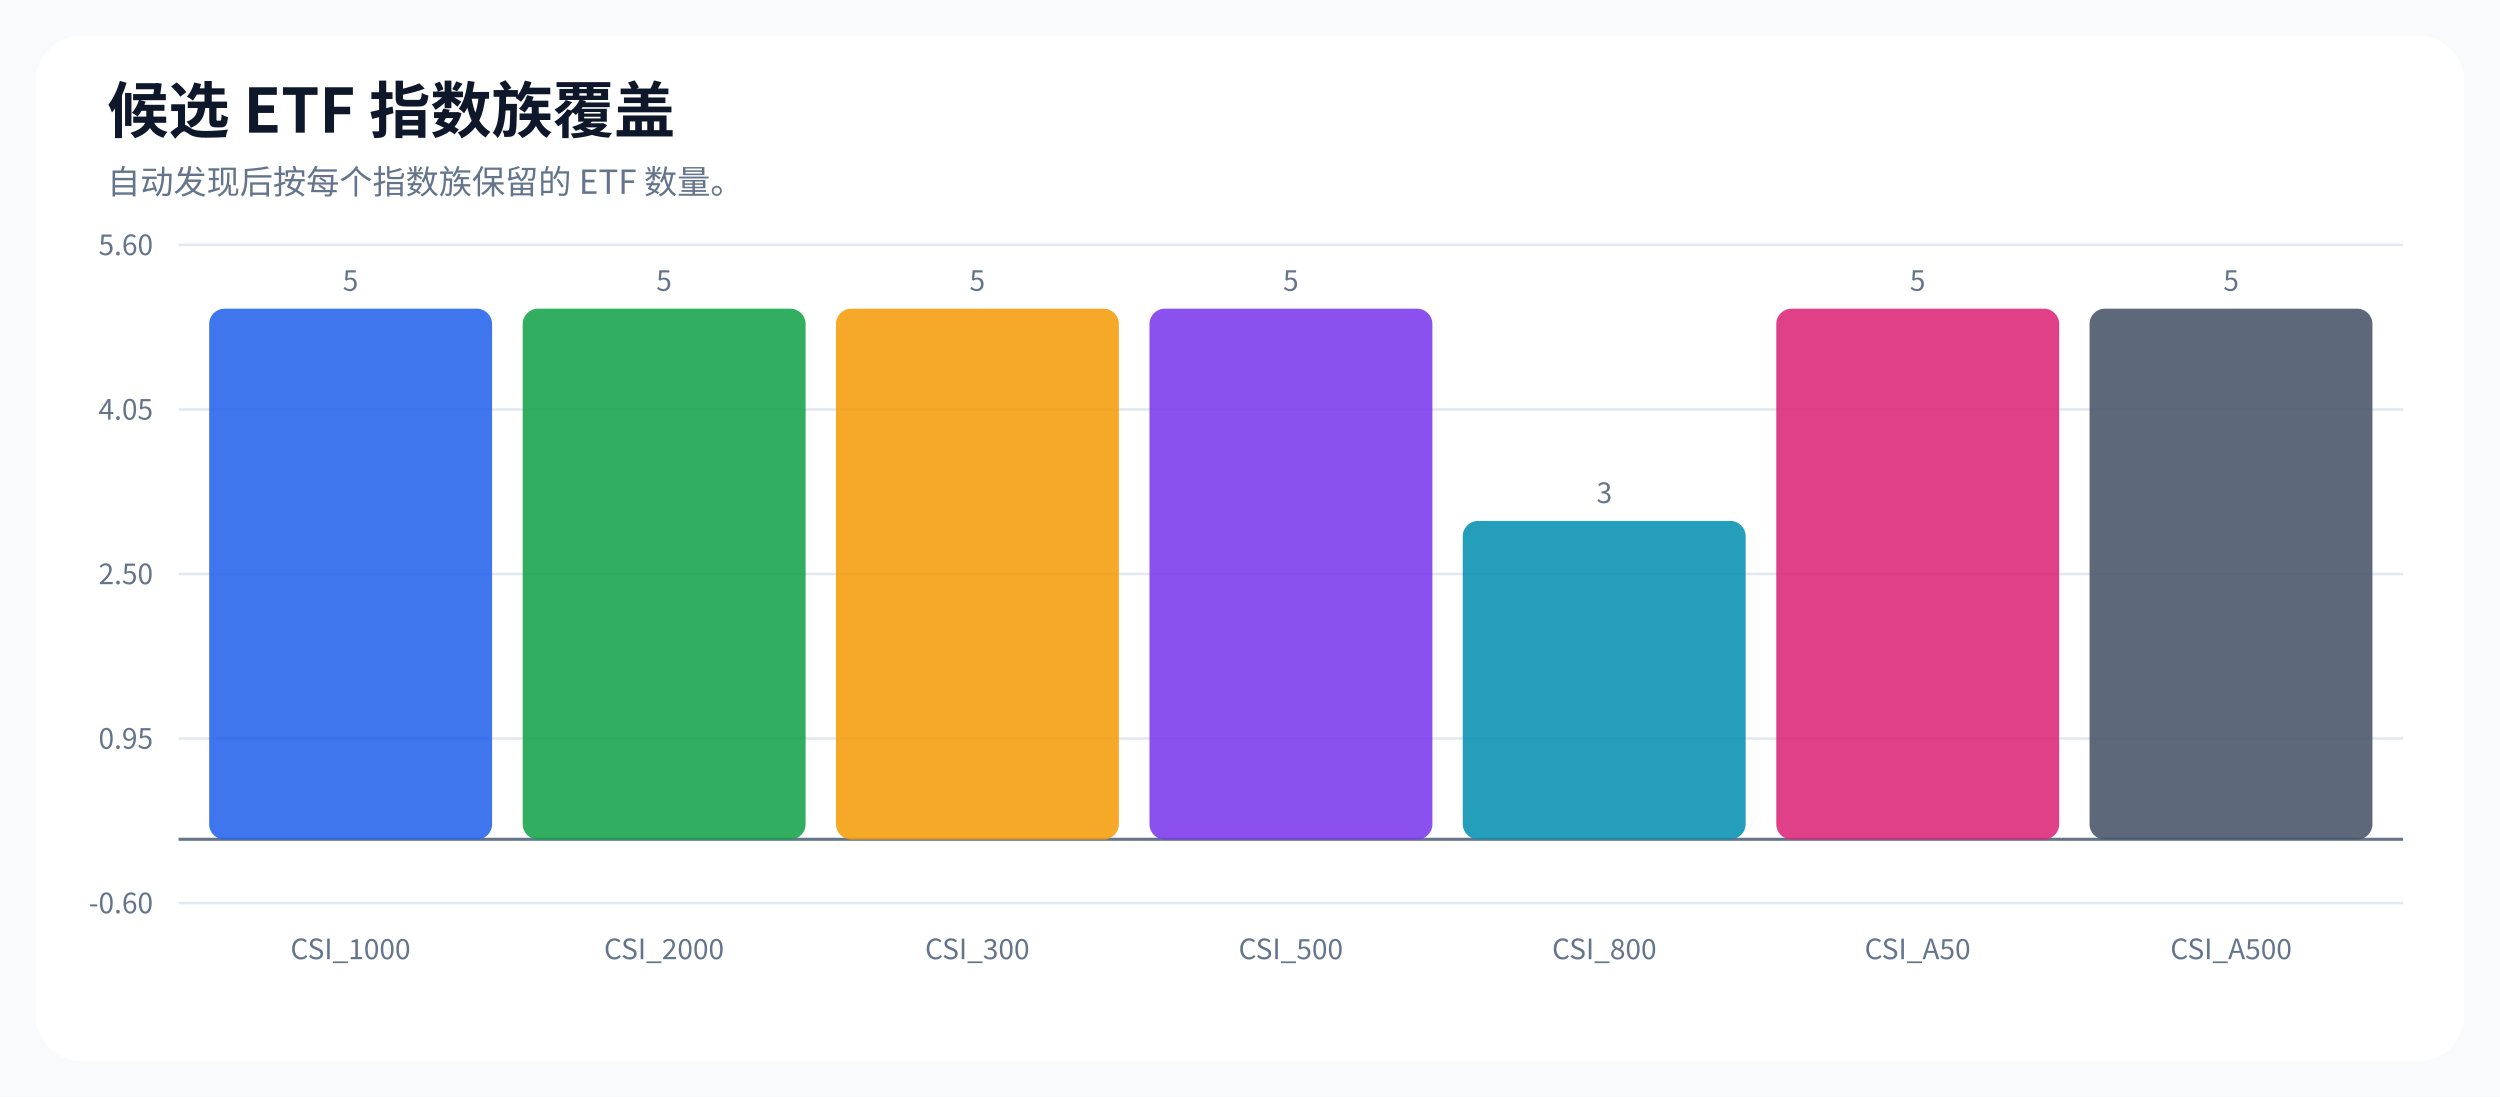
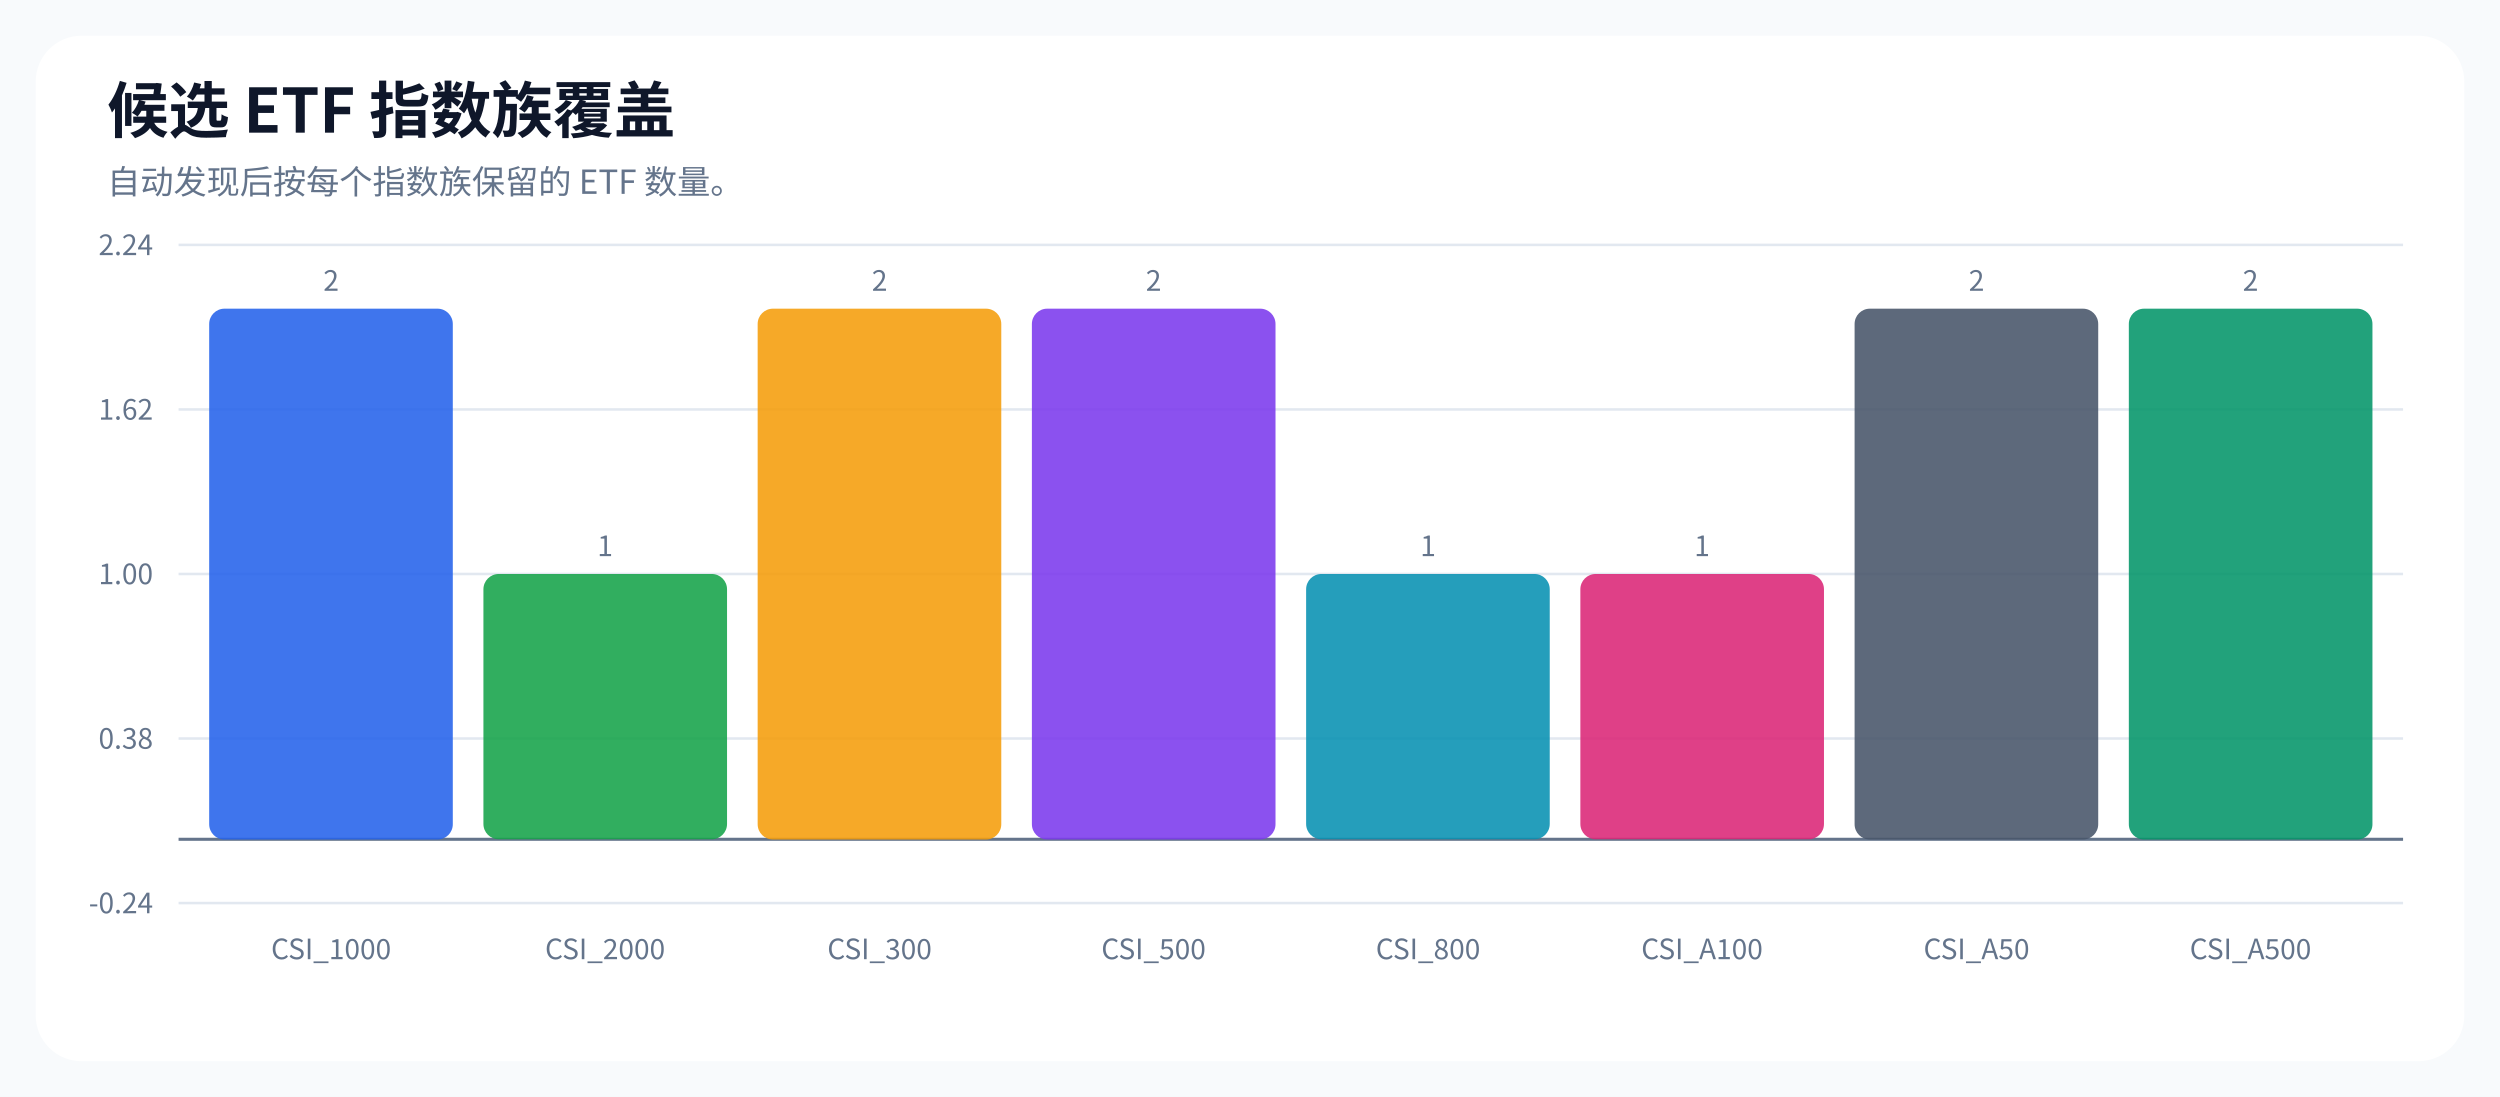
<svg xmlns="http://www.w3.org/2000/svg" width="980" height="430" viewBox="0 0 980 430" role="img">
  <style>
  text { font-family: 'Noto Sans CJK SC','Microsoft YaHei','PingFang SC','WenQuanYi Micro Hei',Arial,sans-serif; fill: #0f172a; }
  .title { font-size: 24px; font-weight: 800; }
  .subtitle { font-size: 13px; fill: #64748b; }
  .label { font-size: 12px; fill: #0f172a; }
  .muted { font-size: 11px; fill: #64748b; }
  .axis { stroke: #e2e8f0; stroke-width: 1; }
</style>
  <rect width="100%" height="100%" fill="#f8fafc" />
  <rect x="14" y="14" width="952" height="402" rx="18" fill="#ffffff" />
  <text x="42" y="52" class="title">候选 ETF 指数族覆盖</text>
  <text x="42" y="76" class="subtitle">自动发现后按每个指数族保留的 ETF 数量。</text>
  <line x1="70" y1="354.0" x2="942" y2="354.0" class="axis" />
-   <text x="60" y="358.0" text-anchor="end" class="muted">-0.60</text>
+   <text x="60" y="358.0" text-anchor="end" class="muted">-0.24</text>
  <line x1="70" y1="289.5" x2="942" y2="289.5" class="axis" />
-   <text x="60" y="293.5" text-anchor="end" class="muted">0.95</text>
+   <text x="60" y="293.5" text-anchor="end" class="muted">0.38</text>
  <line x1="70" y1="225.0" x2="942" y2="225.0" class="axis" />
-   <text x="60" y="229.0" text-anchor="end" class="muted">2.50</text>
+   <text x="60" y="229.0" text-anchor="end" class="muted">1.00</text>
  <line x1="70" y1="160.5" x2="942" y2="160.5" class="axis" />
-   <text x="60" y="164.5" text-anchor="end" class="muted">4.05</text>
+   <text x="60" y="164.5" text-anchor="end" class="muted">1.62</text>
  <line x1="70" y1="96.0" x2="942" y2="96.0" class="axis" />
-   <text x="60" y="100.0" text-anchor="end" class="muted">5.60</text>
+   <text x="60" y="100.0" text-anchor="end" class="muted">2.24</text>
  <line x1="70" y1="329.0" x2="942" y2="329.0" stroke="#64748b" stroke-width="1.2" />
-   <rect x="82.0" y="121.0" width="110.9" height="208.1" rx="6" fill="#2563eb" opacity="0.88" />
-   <text x="137.4" y="114.0" text-anchor="middle" class="muted">5</text>
-   <text x="137.4" y="376" text-anchor="middle" class="muted">CSI_1000</text>
-   <rect x="204.9" y="121.0" width="110.9" height="208.1" rx="6" fill="#16a34a" opacity="0.88" />
-   <text x="260.3" y="114.0" text-anchor="middle" class="muted">5</text>
-   <text x="260.3" y="376" text-anchor="middle" class="muted">CSI_2000</text>
-   <rect x="327.7" y="121.0" width="110.9" height="208.1" rx="6" fill="#f59e0b" opacity="0.88" />
-   <text x="383.1" y="114.0" text-anchor="middle" class="muted">5</text>
-   <text x="383.1" y="376" text-anchor="middle" class="muted">CSI_300</text>
-   <rect x="450.6" y="121.0" width="110.9" height="208.1" rx="6" fill="#7c3aed" opacity="0.88" />
-   <text x="506.0" y="114.0" text-anchor="middle" class="muted">5</text>
-   <text x="506.0" y="376" text-anchor="middle" class="muted">CSI_500</text>
-   <rect x="573.4" y="204.2" width="110.9" height="124.8" rx="6" fill="#0891b2" opacity="0.88" />
-   <text x="628.9" y="197.2" text-anchor="middle" class="muted">3</text>
-   <text x="628.9" y="376" text-anchor="middle" class="muted">CSI_800</text>
-   <rect x="696.3" y="121.0" width="110.9" height="208.1" rx="6" fill="#db2777" opacity="0.88" />
-   <text x="751.7" y="114.0" text-anchor="middle" class="muted">5</text>
-   <text x="751.7" y="376" text-anchor="middle" class="muted">CSI_A50</text>
-   <rect x="819.1" y="121.0" width="110.9" height="208.1" rx="6" fill="#475569" opacity="0.88" />
-   <text x="874.6" y="114.0" text-anchor="middle" class="muted">5</text>
-   <text x="874.6" y="376" text-anchor="middle" class="muted">CSI_A500</text>
+   <rect x="82.0" y="121.0" width="95.5" height="208.1" rx="6" fill="#2563eb" opacity="0.88" />
+   <text x="129.8" y="114.0" text-anchor="middle" class="muted">2</text>
+   <text x="129.8" y="376" text-anchor="middle" class="muted">CSI_1000</text>
+   <rect x="189.5" y="225.0" width="95.5" height="104.0" rx="6" fill="#16a34a" opacity="0.88" />
+   <text x="237.2" y="218.0" text-anchor="middle" class="muted">1</text>
+   <text x="237.2" y="376" text-anchor="middle" class="muted">CSI_2000</text>
+   <rect x="297.0" y="121.0" width="95.5" height="208.1" rx="6" fill="#f59e0b" opacity="0.88" />
+   <text x="344.8" y="114.0" text-anchor="middle" class="muted">2</text>
+   <text x="344.8" y="376" text-anchor="middle" class="muted">CSI_300</text>
+   <rect x="404.5" y="121.0" width="95.5" height="208.1" rx="6" fill="#7c3aed" opacity="0.88" />
+   <text x="452.2" y="114.0" text-anchor="middle" class="muted">2</text>
+   <text x="452.2" y="376" text-anchor="middle" class="muted">CSI_500</text>
+   <rect x="512.0" y="225.0" width="95.5" height="104.0" rx="6" fill="#0891b2" opacity="0.88" />
+   <text x="559.8" y="218.0" text-anchor="middle" class="muted">1</text>
+   <text x="559.8" y="376" text-anchor="middle" class="muted">CSI_800</text>
+   <rect x="619.5" y="225.0" width="95.5" height="104.0" rx="6" fill="#db2777" opacity="0.88" />
+   <text x="667.2" y="218.0" text-anchor="middle" class="muted">1</text>
+   <text x="667.2" y="376" text-anchor="middle" class="muted">CSI_A100</text>
+   <rect x="727.0" y="121.0" width="95.5" height="208.1" rx="6" fill="#475569" opacity="0.88" />
+   <text x="774.8" y="114.0" text-anchor="middle" class="muted">2</text>
+   <text x="774.8" y="376" text-anchor="middle" class="muted">CSI_A50</text>
+   <rect x="834.5" y="121.0" width="95.5" height="208.1" rx="6" fill="#059669" opacity="0.88" />
+   <text x="882.2" y="114.0" text-anchor="middle" class="muted">2</text>
+   <text x="882.2" y="376" text-anchor="middle" class="muted">CSI_A500</text>
</svg>
